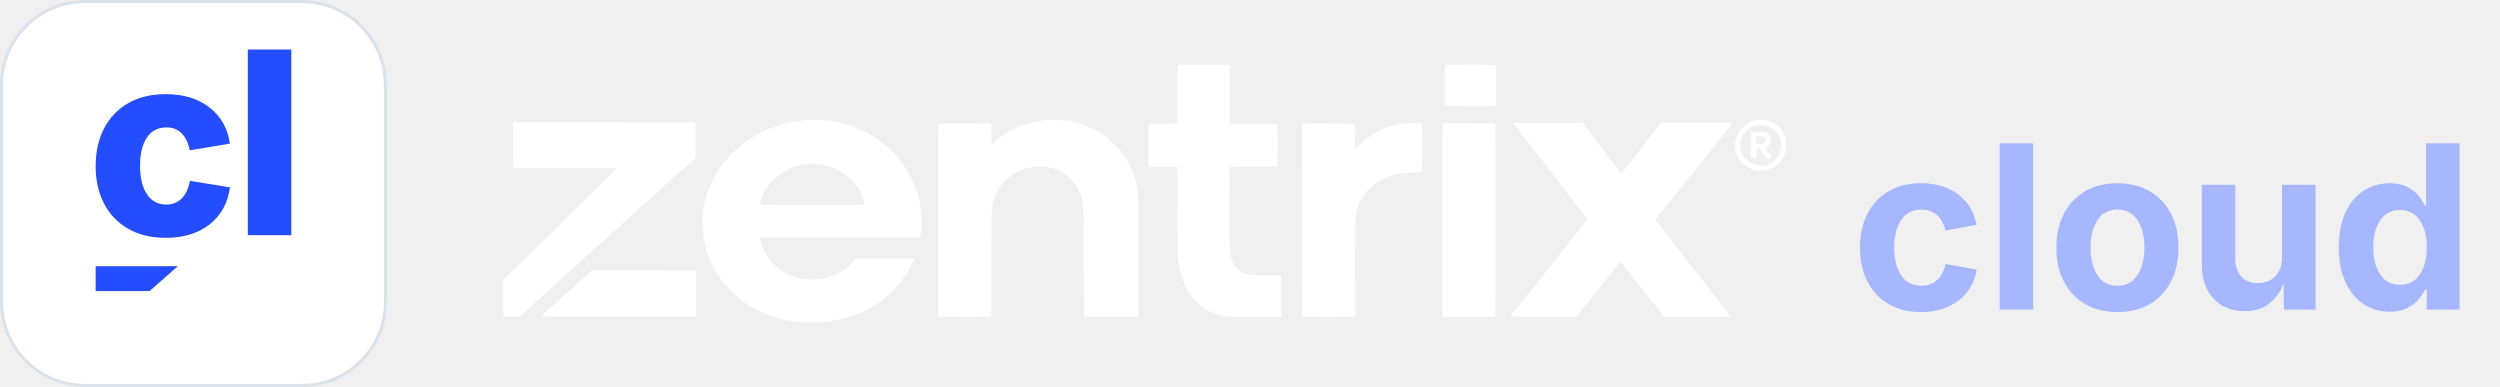
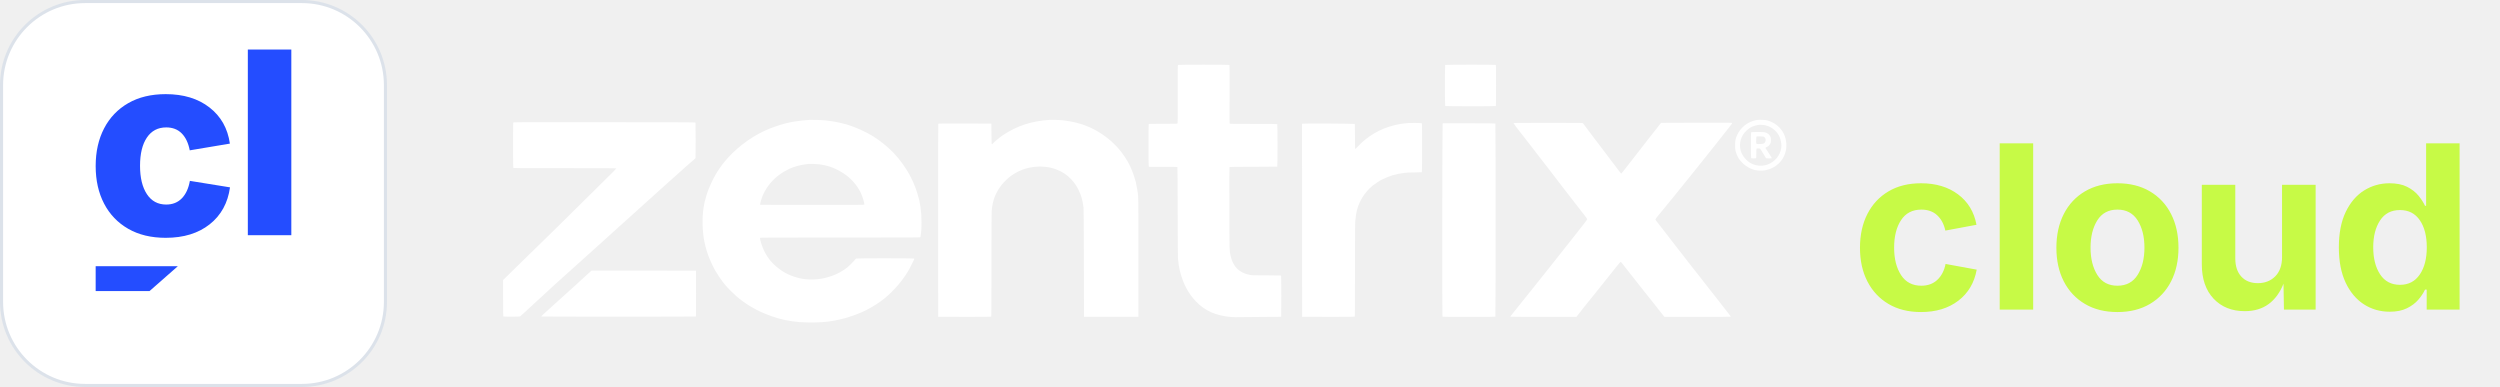
<svg xmlns="http://www.w3.org/2000/svg" viewBox="0 0 1938 300" width="1938" height="300" color="#FFFFFF">
  <g transform="scale(0.3)">
    <rect x="4" y="4" width="992" height="992" rx="216" fill="#FFFFFF" stroke="#DCE2EA" stroke-width="8" />
    <path d="M428.187 614.522Q371.836 614.522 331.264 591.177Q290.691 567.832 268.956 526.132Q247.221 484.433 247.221 429.048Q247.221 373.663 268.956 331.803Q290.691 289.942 331.264 266.597Q371.836 243.252 428.187 243.252Q497.096 243.252 541.371 277.706Q585.647 312.161 594.019 371.087L490.333 388.476Q484.859 360.139 469.564 344.683Q454.269 329.227 429.475 329.227Q397.274 329.227 379.564 355.47Q361.854 381.713 361.854 428.404Q361.854 474.773 379.564 501.66Q397.274 528.547 429.475 528.547Q454.269 528.547 469.886 512.447Q485.503 496.347 490.655 467.366L594.341 484.111Q585.969 544.647 541.854 579.585Q497.74 614.522 428.187 614.522ZM752.779 127.975V607.76H640.4V127.975Z" fill="#244DFF" />
    <path d="M247.2,687.8 L459.6,687.8 L386.3,752.2 L247.2,752.2 Z" fill="#244DFF" />
  </g>
  <g transform="translate(390,50) scale(0.1610306) translate(-61,-61)" style="color:#FFFFFF">
    <g fill="currentColor">
      <g transform="translate(0,1365) scale(0.1,-0.1)">
        <path d="M33100 13020 c-13 -8 -15 -174 -13 -1409 1 -1267 0 -1401 -14 -1413 -13 -10 -148 -13 -695 -13 -592 0 -680 -2 -688 -15 -14 -22 -13 -2015 1 -2041 10 -20 18 -21 689 -17 478 2 682 0 690 -8 8 -8 12 -634 15 -2160 2 -1341 7 -2192 14 -2264 16 -190 56 -431 96 -592 153 -606 398 -1067 774 -1460 427 -445 944 -676 1666 -742 133 -12 245 -13 655 -6 272 5 782 9 1132 10 498 0 639 3 645 13 4 6 7 453 6 991 -2 773 -6 981 -15 988 -7 4 -319 7 -694 8 -637 0 -688 1 -792 20 -199 36 -340 91 -499 197 -212 140 -374 407 -443 730 -56 268 -53 150 -57 2287 -3 1407 -1 1972 7 1980 8 8 344 11 1148 11 625 1 1143 4 1150 8 17 12 18 2027 0 2045 -9 9 -277 12 -1144 12 -990 0 -1133 2 -1144 15 -10 12 -11 311 -7 1414 4 1028 2 1402 -6 1410 -14 14 -2454 16 -2477 1z" />
        <path d="M45962 13018 c-17 -17 -17 -1959 0 -1976 16 -16 2399 -18 2429 -2 19 10 19 32 19 990 0 958 0 980 -19 990 -30 16 -2413 14 -2429 -2z" />
        <path d="M15370 10374 c-200 -8 -596 -52 -759 -84 -25 -5 -97 -18 -159 -30 -288 -54 -653 -165 -1007 -305 -727 -287 -1469 -807 -2014 -1410 -374 -413 -638 -830 -873 -1375 -69 -160 -122 -301 -146 -390 -6 -19 -26 -89 -45 -155 -60 -203 -67 -237 -107 -490 -76 -484 -60 -1121 40 -1625 59 -295 164 -637 259 -845 10 -22 38 -85 62 -140 56 -131 141 -302 192 -390 105 -182 295 -467 384 -577 21 -26 74 -91 117 -145 93 -114 379 -400 533 -534 376 -325 867 -627 1323 -816 505 -209 875 -314 1350 -383 280 -40 428 -51 755 -57 535 -9 903 16 1280 87 145 28 455 98 520 119 17 5 77 23 135 41 528 161 954 357 1385 638 269 175 471 339 724 587 254 250 481 525 676 820 156 237 210 336 395 729 10 21 16 45 13 52 -7 20 -2781 21 -2804 2 -9 -7 -45 -49 -81 -93 -77 -94 -243 -257 -343 -337 -214 -171 -490 -321 -755 -411 -283 -95 -474 -137 -719 -156 -450 -36 -806 16 -1220 175 -219 85 -383 177 -576 322 -332 250 -544 502 -721 855 -107 212 -223 583 -201 640 6 16 257 17 3856 17 3657 0 3851 1 3859 18 9 17 19 98 44 332 14 141 14 573 -1 770 -16 206 -64 546 -92 654 -6 23 -17 66 -25 96 -106 406 -209 681 -382 1025 -212 421 -518 851 -850 1197 -256 266 -648 582 -964 778 -294 182 -751 397 -1083 510 -166 57 -195 65 -390 114 -292 73 -530 113 -880 150 -141 15 -547 26 -705 20z m465 -2139 c141 -18 364 -66 473 -101 461 -150 900 -432 1179 -759 140 -163 247 -322 334 -495 87 -173 195 -535 175 -586 -5 -12 -332 -14 -2508 -12 l-2503 3 1 40 c0 22 15 92 33 155 89 311 246 601 467 860 237 278 537 504 898 676 226 107 531 189 826 224 52 6 109 12 125 15 60 7 383 -5 500 -20z" />
        <path d="M26925 10374 c-872 -54 -1578 -285 -2255 -737 -161 -108 -456 -354 -495 -414 -9 -13 -24 -23 -33 -21 -16 3 -17 44 -22 498 l-5 495 -1271 3 c-1061 2 -1273 0 -1283 -11 -8 -11 -10 -1224 -9 -4653 l3 -4639 1269 -3 c929 -1 1272 1 1282 9 12 10 14 416 14 2499 0 1550 4 2527 10 2591 49 522 176 854 474 1248 93 122 324 346 444 431 377 266 722 397 1178 445 178 19 298 19 471 0 221 -25 353 -56 554 -130 268 -100 499 -252 693 -455 158 -166 281 -343 369 -530 140 -298 186 -461 239 -845 8 -56 13 -857 17 -2670 l6 -2590 1310 0 1310 0 0 2845 c0 3153 5 2917 -65 3330 -44 265 -68 362 -151 610 -115 348 -250 628 -438 910 -134 201 -221 313 -369 473 -390 424 -872 763 -1407 990 -352 149 -713 240 -1180 298 -154 19 -522 32 -660 23z" />
        <path d="M61000 10374 c-120 -16 -299 -72 -415 -132 -324 -167 -568 -481 -650 -836 -19 -83 -23 -367 -6 -468 22 -134 94 -314 175 -441 36 -56 143 -177 215 -241 147 -133 355 -247 536 -292 155 -39 376 -45 523 -15 253 51 469 162 645 330 139 133 242 298 305 487 99 297 72 666 -68 945 -163 323 -442 543 -815 644 -59 16 -364 29 -445 19z m380 -263 c114 -30 130 -36 202 -69 83 -38 143 -78 232 -156 189 -166 288 -360 325 -641 18 -133 10 -214 -36 -375 -93 -321 -381 -591 -723 -677 -192 -48 -408 -32 -598 44 -235 93 -453 310 -556 550 -111 260 -92 573 51 833 93 171 295 356 469 431 68 28 208 69 274 79 90 14 276 4 360 -19z" />
        <path d="M60692 9778 c-9 -9 -12 -161 -12 -623 0 -462 3 -614 12 -623 16 -16 220 -16 236 0 9 9 12 73 12 228 0 155 3 219 12 228 14 14 141 16 167 2 10 -5 74 -104 142 -220 68 -116 132 -220 142 -231 16 -17 32 -19 147 -19 76 0 131 4 135 10 3 6 -31 67 -78 138 -46 70 -107 165 -137 212 -29 47 -62 94 -72 106 -26 29 -22 53 9 65 100 38 157 88 205 181 31 59 33 69 33 168 0 95 -3 111 -29 167 -50 110 -147 184 -274 212 -75 16 -634 15 -650 -1z m632 -232 c73 -55 89 -165 37 -247 -44 -70 -79 -82 -247 -87 -193 -6 -185 -14 -181 191 2 85 7 159 11 166 6 9 50 11 175 9 167 -3 168 -3 205 -32z" />
        <path d="M1104 10245 c-12 -16 -14 -195 -14 -1088 0 -717 3 -1075 10 -1088 11 -19 49 -19 2481 -19 2040 0 2471 -2 2475 -13 3 -8 -72 -89 -183 -198 -103 -101 -507 -501 -898 -889 -819 -813 -1286 -1275 -1675 -1654 -151 -148 -300 -294 -330 -325 -30 -31 -190 -187 -355 -346 -165 -159 -411 -400 -547 -534 -136 -135 -252 -247 -258 -251 -8 -5 -723 -705 -1073 -1050 l-127 -126 0 -870 c0 -663 3 -873 12 -882 17 -17 774 -16 805 1 12 7 93 78 178 157 86 80 203 188 260 240 57 52 237 219 401 370 164 151 343 316 398 365 55 50 152 139 216 199 63 60 174 161 245 225 72 63 182 163 245 221 101 93 329 298 539 484 198 176 627 561 696 626 44 41 127 117 185 167 58 51 173 155 257 230 270 245 435 393 689 623 137 124 326 295 420 380 270 246 631 570 734 660 90 79 405 363 738 666 84 76 205 186 270 243 64 57 207 185 316 285 110 100 246 222 302 271 56 50 182 162 280 250 98 88 246 220 328 293 83 74 213 190 289 259 75 69 166 148 201 177 125 101 254 216 260 232 9 24 7 1697 -2 1711 -7 10 -904 13 -4381 15 -4343 3 -4373 3 -4387 -17z" />
        <path d="M56779 10233 l-427 -3 -153 -197 c-85 -108 -218 -277 -296 -376 -79 -98 -191 -242 -250 -319 -119 -155 -314 -406 -462 -595 -53 -66 -139 -177 -191 -245 -52 -67 -162 -208 -245 -313 -83 -104 -186 -236 -229 -292 -44 -57 -85 -103 -92 -103 -7 0 -81 93 -166 207 -230 310 -396 531 -614 813 -108 140 -298 390 -422 555 -125 165 -281 371 -347 459 -66 87 -154 206 -197 265 -42 58 -83 114 -92 124 -15 16 -108 17 -1681 17 -1354 0 -1665 -2 -1665 -13 0 -15 216 -304 341 -457 47 -58 105 -132 130 -165 24 -33 78 -103 119 -155 42 -52 172 -220 290 -373 118 -153 261 -338 317 -410 57 -73 141 -181 187 -242 47 -60 123 -158 168 -217 46 -58 153 -197 238 -308 85 -111 187 -243 225 -294 96 -123 182 -236 300 -391 54 -71 167 -217 249 -323 83 -107 160 -206 171 -221 11 -15 74 -96 140 -180 147 -187 302 -387 358 -461 23 -30 89 -116 148 -190 118 -151 169 -223 169 -240 0 -12 -69 -106 -210 -285 -47 -60 -169 -216 -270 -345 -192 -245 -285 -364 -505 -640 -72 -91 -237 -298 -365 -460 -128 -162 -304 -383 -389 -491 -86 -108 -237 -298 -336 -424 -99 -126 -222 -280 -273 -342 -51 -63 -134 -167 -185 -232 -85 -109 -271 -341 -901 -1125 -297 -369 -273 -335 -255 -347 8 -5 670 -9 1591 -9 l1577 0 73 93 c40 52 136 175 213 273 77 98 162 206 190 239 28 33 177 218 331 410 154 193 317 395 361 450 44 55 149 188 234 295 584 735 710 890 727 889 18 -1 42 -30 202 -239 87 -115 198 -255 485 -615 61 -76 159 -201 219 -278 59 -77 163 -208 230 -291 66 -82 191 -238 276 -346 85 -109 189 -239 231 -291 42 -52 107 -134 144 -184 107 -141 278 -357 302 -382 l22 -23 1590 0 c1099 0 1592 3 1596 10 4 6 1 19 -7 29 -33 47 -358 464 -499 640 -85 108 -218 277 -295 376 -77 99 -190 243 -250 320 -60 77 -175 223 -254 325 -79 102 -203 259 -275 350 -73 91 -188 237 -256 325 -69 88 -165 211 -214 273 -161 204 -431 551 -685 882 -53 69 -152 197 -220 285 -68 88 -185 239 -259 335 -74 96 -175 227 -226 290 -146 185 -185 238 -185 253 0 14 107 152 251 323 41 49 136 166 212 259 75 94 171 211 213 260 41 50 136 164 209 255 73 91 190 235 259 320 70 85 157 193 193 240 37 47 135 168 219 270 83 102 259 320 390 486 131 165 356 446 499 624 143 178 301 375 351 439 49 64 182 231 295 372 218 274 497 627 568 722 36 47 41 60 31 72 -11 13 -165 15 -1289 13 -702 -2 -1468 -4 -1702 -5z" />
        <path d="M44200 10224 c-19 -2 -102 -11 -185 -19 -180 -18 -278 -35 -490 -86 -697 -167 -1323 -535 -1796 -1056 -46 -51 -90 -93 -96 -93 -10 0 -13 125 -13 598 0 328 -4 603 -8 609 -12 18 -2487 32 -2520 14 l-22 -12 2 -4642 3 -4642 1259 -3 c922 -1 1262 1 1272 9 12 10 14 374 14 2233 0 1881 3 2247 15 2388 42 468 133 771 336 1110 125 208 313 426 497 576 101 83 350 245 452 294 391 190 634 261 1080 320 124 16 223 20 491 22 185 2 341 6 348 10 8 5 11 308 11 1175 0 1039 -2 1170 -15 1181 -12 10 -89 14 -308 16 -161 1 -308 0 -327 -2z" />
        <path d="M45839 10189 c-17 -32 -27 -9263 -9 -9284 11 -13 157 -15 1274 -15 968 0 1265 3 1274 12 17 17 17 9279 0 9296 -9 9 -305 12 -1270 12 l-1257 0 -12 -21z" />
        <path d="M4669 2940 c-110 -100 -283 -257 -382 -349 -100 -93 -217 -199 -259 -237 -100 -89 -590 -531 -725 -654 -58 -52 -142 -129 -188 -170 -482 -432 -675 -612 -669 -622 7 -10 7424 -10 7442 0 10 7 12 235 10 1108 l-3 1099 -2512 3 -2513 2 -201 -180z" />
      </g>
    </g>
  </g>
-   <path d="M1489.176 241.903Q1474.556 241.903 1463.958 235.631Q1453.361 229.359 1447.607 218.156Q1441.854 206.953 1441.854 192.073Q1441.854 177.106 1447.607 165.86Q1453.361 154.613 1463.958 148.341Q1474.556 142.069 1489.176 142.069Q1506.392 142.069 1517.898 150.677Q1529.404 159.285 1532.173 174.251L1508.036 178.75Q1506.392 171.223 1501.677 166.854Q1496.962 162.486 1489.436 162.486Q1479.054 162.486 1473.691 170.661Q1468.327 178.836 1468.327 191.986Q1468.327 204.963 1473.691 213.225Q1479.054 221.487 1489.436 221.487Q1496.962 221.487 1501.807 216.945Q1506.652 212.403 1508.209 204.617L1532.346 209.029Q1529.577 224.341 1518.071 233.122Q1506.565 241.903 1489.176 241.903ZM1576.121 111.098V240.0H1550.167V111.098ZM1641.437 241.903Q1626.903 241.903 1616.262 235.631Q1605.621 229.359 1599.868 218.156Q1594.115 206.953 1594.115 192.073Q1594.115 177.106 1599.868 165.86Q1605.621 154.613 1616.262 148.341Q1626.903 142.069 1641.437 142.069Q1655.971 142.069 1666.612 148.341Q1677.253 154.613 1683.006 165.86Q1688.759 177.106 1688.759 192.073Q1688.759 206.953 1683.006 218.156Q1677.253 229.359 1666.612 235.631Q1655.971 241.903 1641.437 241.903ZM1641.437 221.487Q1651.818 221.487 1657.095 213.095Q1662.373 204.703 1662.373 191.986Q1662.373 179.182 1657.095 170.834Q1651.818 162.486 1641.437 162.486Q1631.055 162.486 1625.821 170.834Q1620.587 179.182 1620.587 191.986Q1620.587 204.703 1625.821 213.095Q1631.055 221.487 1641.437 221.487ZM1740.147 241.211Q1725.094 241.211 1715.967 231.522Q1706.84 221.833 1706.84 204.79V143.28H1732.793V200.291Q1732.793 209.288 1737.465 214.393Q1742.136 219.497 1750.268 219.497Q1758.574 219.497 1763.807 214.176Q1769.041 208.856 1769.041 199.253V143.28H1795.081V240.0H1770.512L1770.166 219.929Q1766.1 230.224 1758.617 235.718Q1751.134 241.211 1740.147 241.211ZM1852.525 241.644Q1841.365 241.644 1832.454 235.891Q1823.544 230.138 1818.31 219.021Q1813.076 207.904 1813.076 191.813Q1813.076 175.289 1818.44 164.216Q1823.803 153.142 1832.714 147.606Q1841.625 142.069 1852.352 142.069Q1860.571 142.069 1866.021 144.837Q1871.471 147.606 1874.802 151.672Q1878.133 155.738 1879.863 159.544H1880.728V111.098H1906.681V240.0H1881.161V224.514H1879.863Q1878.046 228.407 1874.672 232.344Q1871.298 236.28 1865.848 238.962Q1860.398 241.644 1852.525 241.644ZM1860.484 220.794Q1870.347 220.794 1875.797 212.835Q1881.247 204.876 1881.247 191.727Q1881.247 178.577 1875.84 170.704Q1870.433 162.832 1860.484 162.832Q1850.276 162.832 1844.999 170.92Q1839.721 179.009 1839.721 191.727Q1839.721 204.53 1845.042 212.662Q1850.362 220.794 1860.484 220.794Z" fill="#A6B6FF" />
+   <path d="M1489.176 241.903Q1474.556 241.903 1463.958 235.631Q1453.361 229.359 1447.607 218.156Q1441.854 206.953 1441.854 192.073Q1441.854 177.106 1447.607 165.86Q1453.361 154.613 1463.958 148.341Q1474.556 142.069 1489.176 142.069Q1506.392 142.069 1517.898 150.677Q1529.404 159.285 1532.173 174.251L1508.036 178.75Q1506.392 171.223 1501.677 166.854Q1496.962 162.486 1489.436 162.486Q1479.054 162.486 1473.691 170.661Q1468.327 178.836 1468.327 191.986Q1468.327 204.963 1473.691 213.225Q1479.054 221.487 1489.436 221.487Q1496.962 221.487 1501.807 216.945Q1506.652 212.403 1508.209 204.617L1532.346 209.029Q1529.577 224.341 1518.071 233.122Q1506.565 241.903 1489.176 241.903ZM1576.121 111.098V240.0H1550.167V111.098ZM1641.437 241.903Q1626.903 241.903 1616.262 235.631Q1605.621 229.359 1599.868 218.156Q1594.115 206.953 1594.115 192.073Q1594.115 177.106 1599.868 165.86Q1605.621 154.613 1616.262 148.341Q1626.903 142.069 1641.437 142.069Q1655.971 142.069 1666.612 148.341Q1677.253 154.613 1683.006 165.86Q1688.759 177.106 1688.759 192.073Q1688.759 206.953 1683.006 218.156Q1677.253 229.359 1666.612 235.631Q1655.971 241.903 1641.437 241.903ZM1641.437 221.487Q1651.818 221.487 1657.095 213.095Q1662.373 204.703 1662.373 191.986Q1662.373 179.182 1657.095 170.834Q1651.818 162.486 1641.437 162.486Q1631.055 162.486 1625.821 170.834Q1620.587 179.182 1620.587 191.986Q1620.587 204.703 1625.821 213.095Q1631.055 221.487 1641.437 221.487ZM1740.147 241.211Q1725.094 241.211 1715.967 231.522Q1706.84 221.833 1706.84 204.79V143.28H1732.793V200.291Q1732.793 209.288 1737.465 214.393Q1742.136 219.497 1750.268 219.497Q1758.574 219.497 1763.807 214.176Q1769.041 208.856 1769.041 199.253V143.28H1795.081V240.0H1770.512L1770.166 219.929Q1766.1 230.224 1758.617 235.718Q1751.134 241.211 1740.147 241.211ZM1852.525 241.644Q1841.365 241.644 1832.454 235.891Q1823.544 230.138 1818.31 219.021Q1813.076 207.904 1813.076 191.813Q1813.076 175.289 1818.44 164.216Q1823.803 153.142 1832.714 147.606Q1841.625 142.069 1852.352 142.069Q1860.571 142.069 1866.021 144.837Q1871.471 147.606 1874.802 151.672Q1878.133 155.738 1879.863 159.544H1880.728V111.098H1906.681V240.0H1881.161V224.514H1879.863Q1878.046 228.407 1874.672 232.344Q1871.298 236.28 1865.848 238.962Q1860.398 241.644 1852.525 241.644ZM1860.484 220.794Q1870.347 220.794 1875.797 212.835Q1881.247 204.876 1881.247 191.727Q1881.247 178.577 1875.84 170.704Q1870.433 162.832 1860.484 162.832Q1850.276 162.832 1844.999 170.92Q1839.721 179.009 1839.721 191.727Q1839.721 204.53 1845.042 212.662Q1850.362 220.794 1860.484 220.794Z" fill="#C7FA46" />
</svg>
